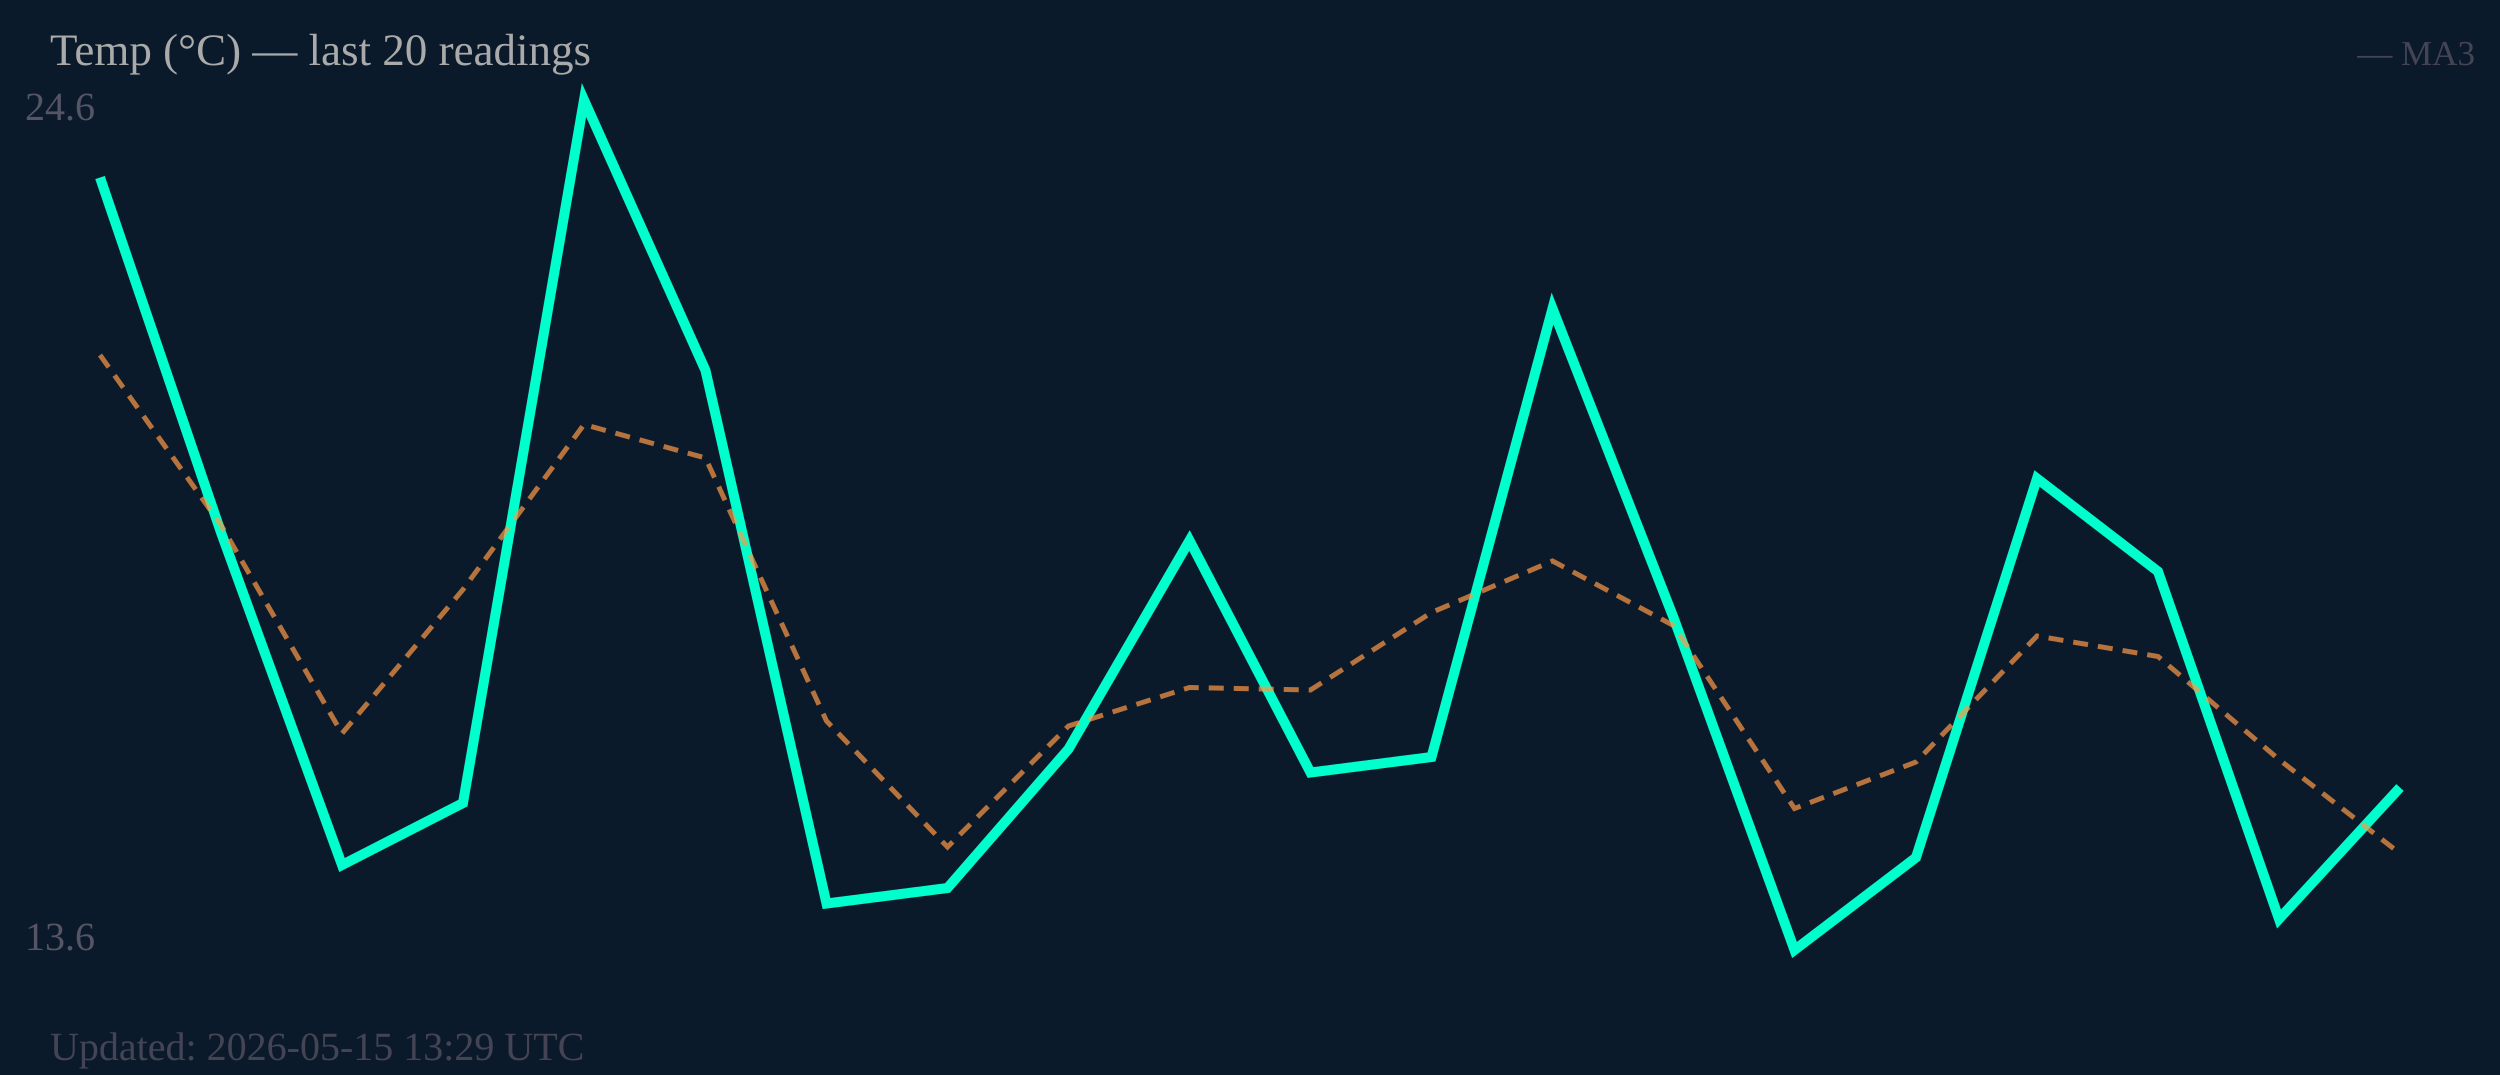
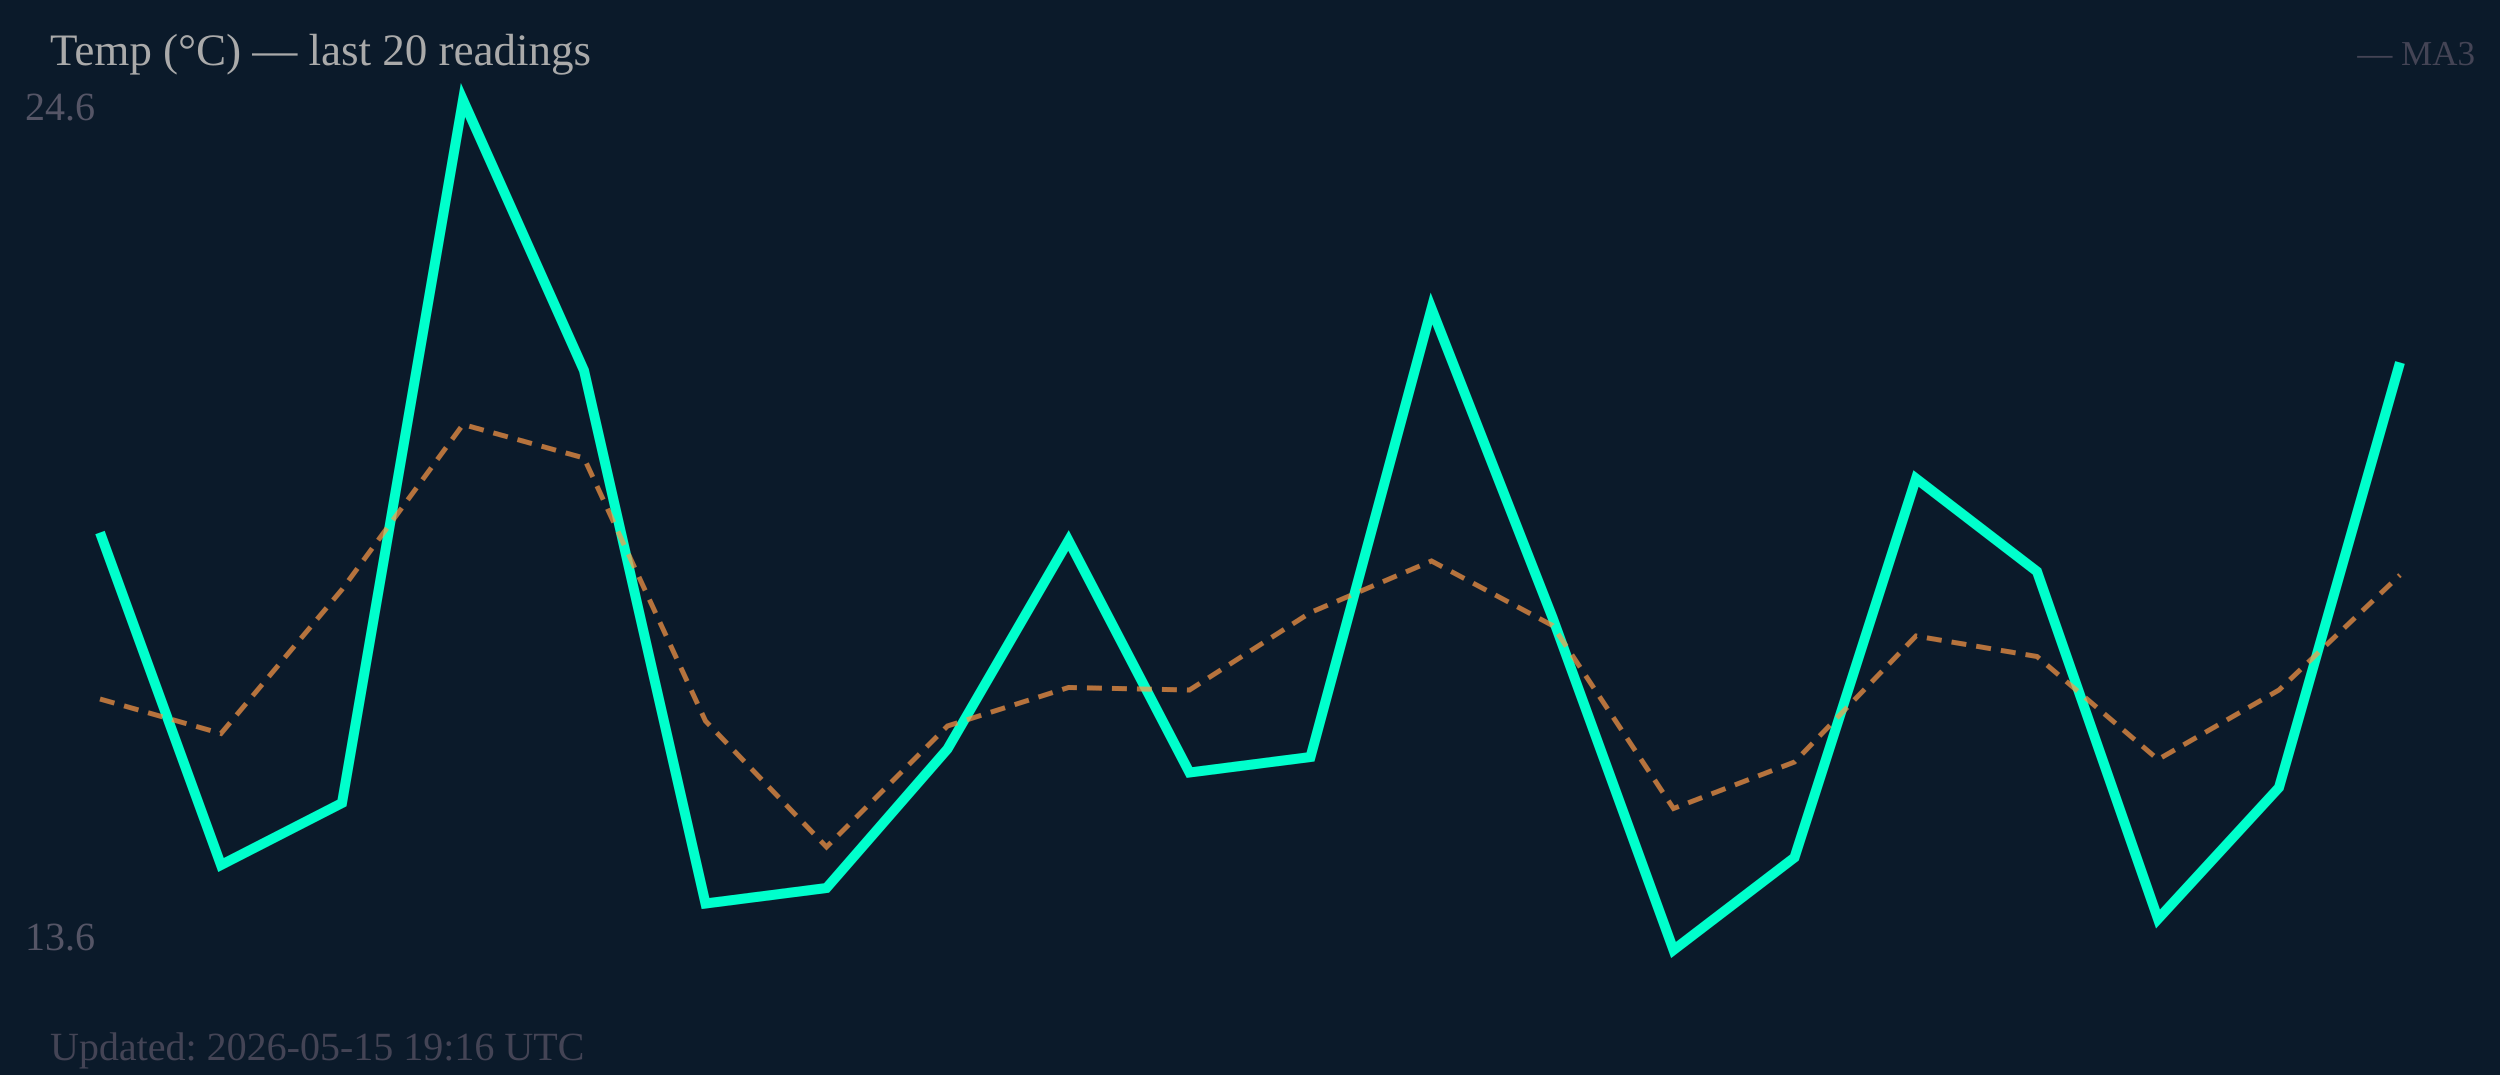
<svg xmlns="http://www.w3.org/2000/svg" width="500" height="215" viewBox="0 0 500 215">
  <rect width="500" height="215" fill="#0b1a2a" />
  <text x="5" y="24" font-size="8" fill="#556">24.6</text>
  <text x="5" y="190" font-size="8" fill="#556">13.6</text>
-   <polyline fill="none" stroke="#00ffcc" stroke-width="2" points="20.0,35.5 44.2,106.5 68.4,173.0 92.6,160.6 116.8,20.0 141.1,74.1 165.3,180.7 189.5,177.6 213.7,149.8 237.9,108.1 262.1,154.5 286.3,151.4 310.5,61.7 334.7,123.5 358.9,190.0 383.2,171.5 407.4,95.7 431.6,114.3 455.8,183.8 480.0,157.5" />
-   <polyline fill="none" stroke="#ff9944" stroke-width="1" stroke-dasharray="3,2" opacity="0.7" points="20.0,71.0 44.2,105.0 68.4,146.7 92.6,117.9 116.8,84.9 141.1,91.6 165.3,144.2 189.5,169.4 213.7,145.2 237.9,137.5 262.1,138.0 286.3,122.5 310.5,112.2 334.7,125.1 358.9,161.7 383.2,152.4 407.4,127.2 431.6,131.3 455.8,151.9 480.0,170.7" />
+   <polyline fill="none" stroke="#00ffcc" stroke-width="2" points="20.0,106.5 44.2,173.0 68.4,160.6 92.6,20.0 116.8,74.1 141.1,180.7 165.3,177.6 189.5,149.8 213.7,108.1 237.9,154.5 262.1,151.4 286.3,61.7 310.5,123.5 334.7,190.0 358.9,171.5 383.2,95.7 407.4,114.3 431.6,183.8 455.8,157.5 480.0,72.5" />
+   <polyline fill="none" stroke="#ff9944" stroke-width="1" stroke-dasharray="3,2" opacity="0.7" points="20.0,139.8 44.2,146.7 68.4,117.9 92.6,84.9 116.8,91.6 141.1,144.2 165.3,169.4 189.5,145.2 213.7,137.5 237.9,138.0 262.1,122.5 286.3,112.2 310.5,125.1 334.7,161.7 358.9,152.4 383.2,127.2 407.4,131.3 431.6,151.9 455.8,138.0 480.0,115.0" />
  <text x="10" y="13" font-size="9" fill="#aaa">Temp (°C) — last 20 readings</text>
  <text x="495" y="13" font-size="7" fill="#445" text-anchor="end">— MA3</text>
-   <text x="10" y="212" font-size="8" fill="#445">Updated: 2026-05-15 13:29 UTC</text>
+   <text x="10" y="212" font-size="8" fill="#445">Updated: 2026-05-15 19:16 UTC</text>
</svg>
